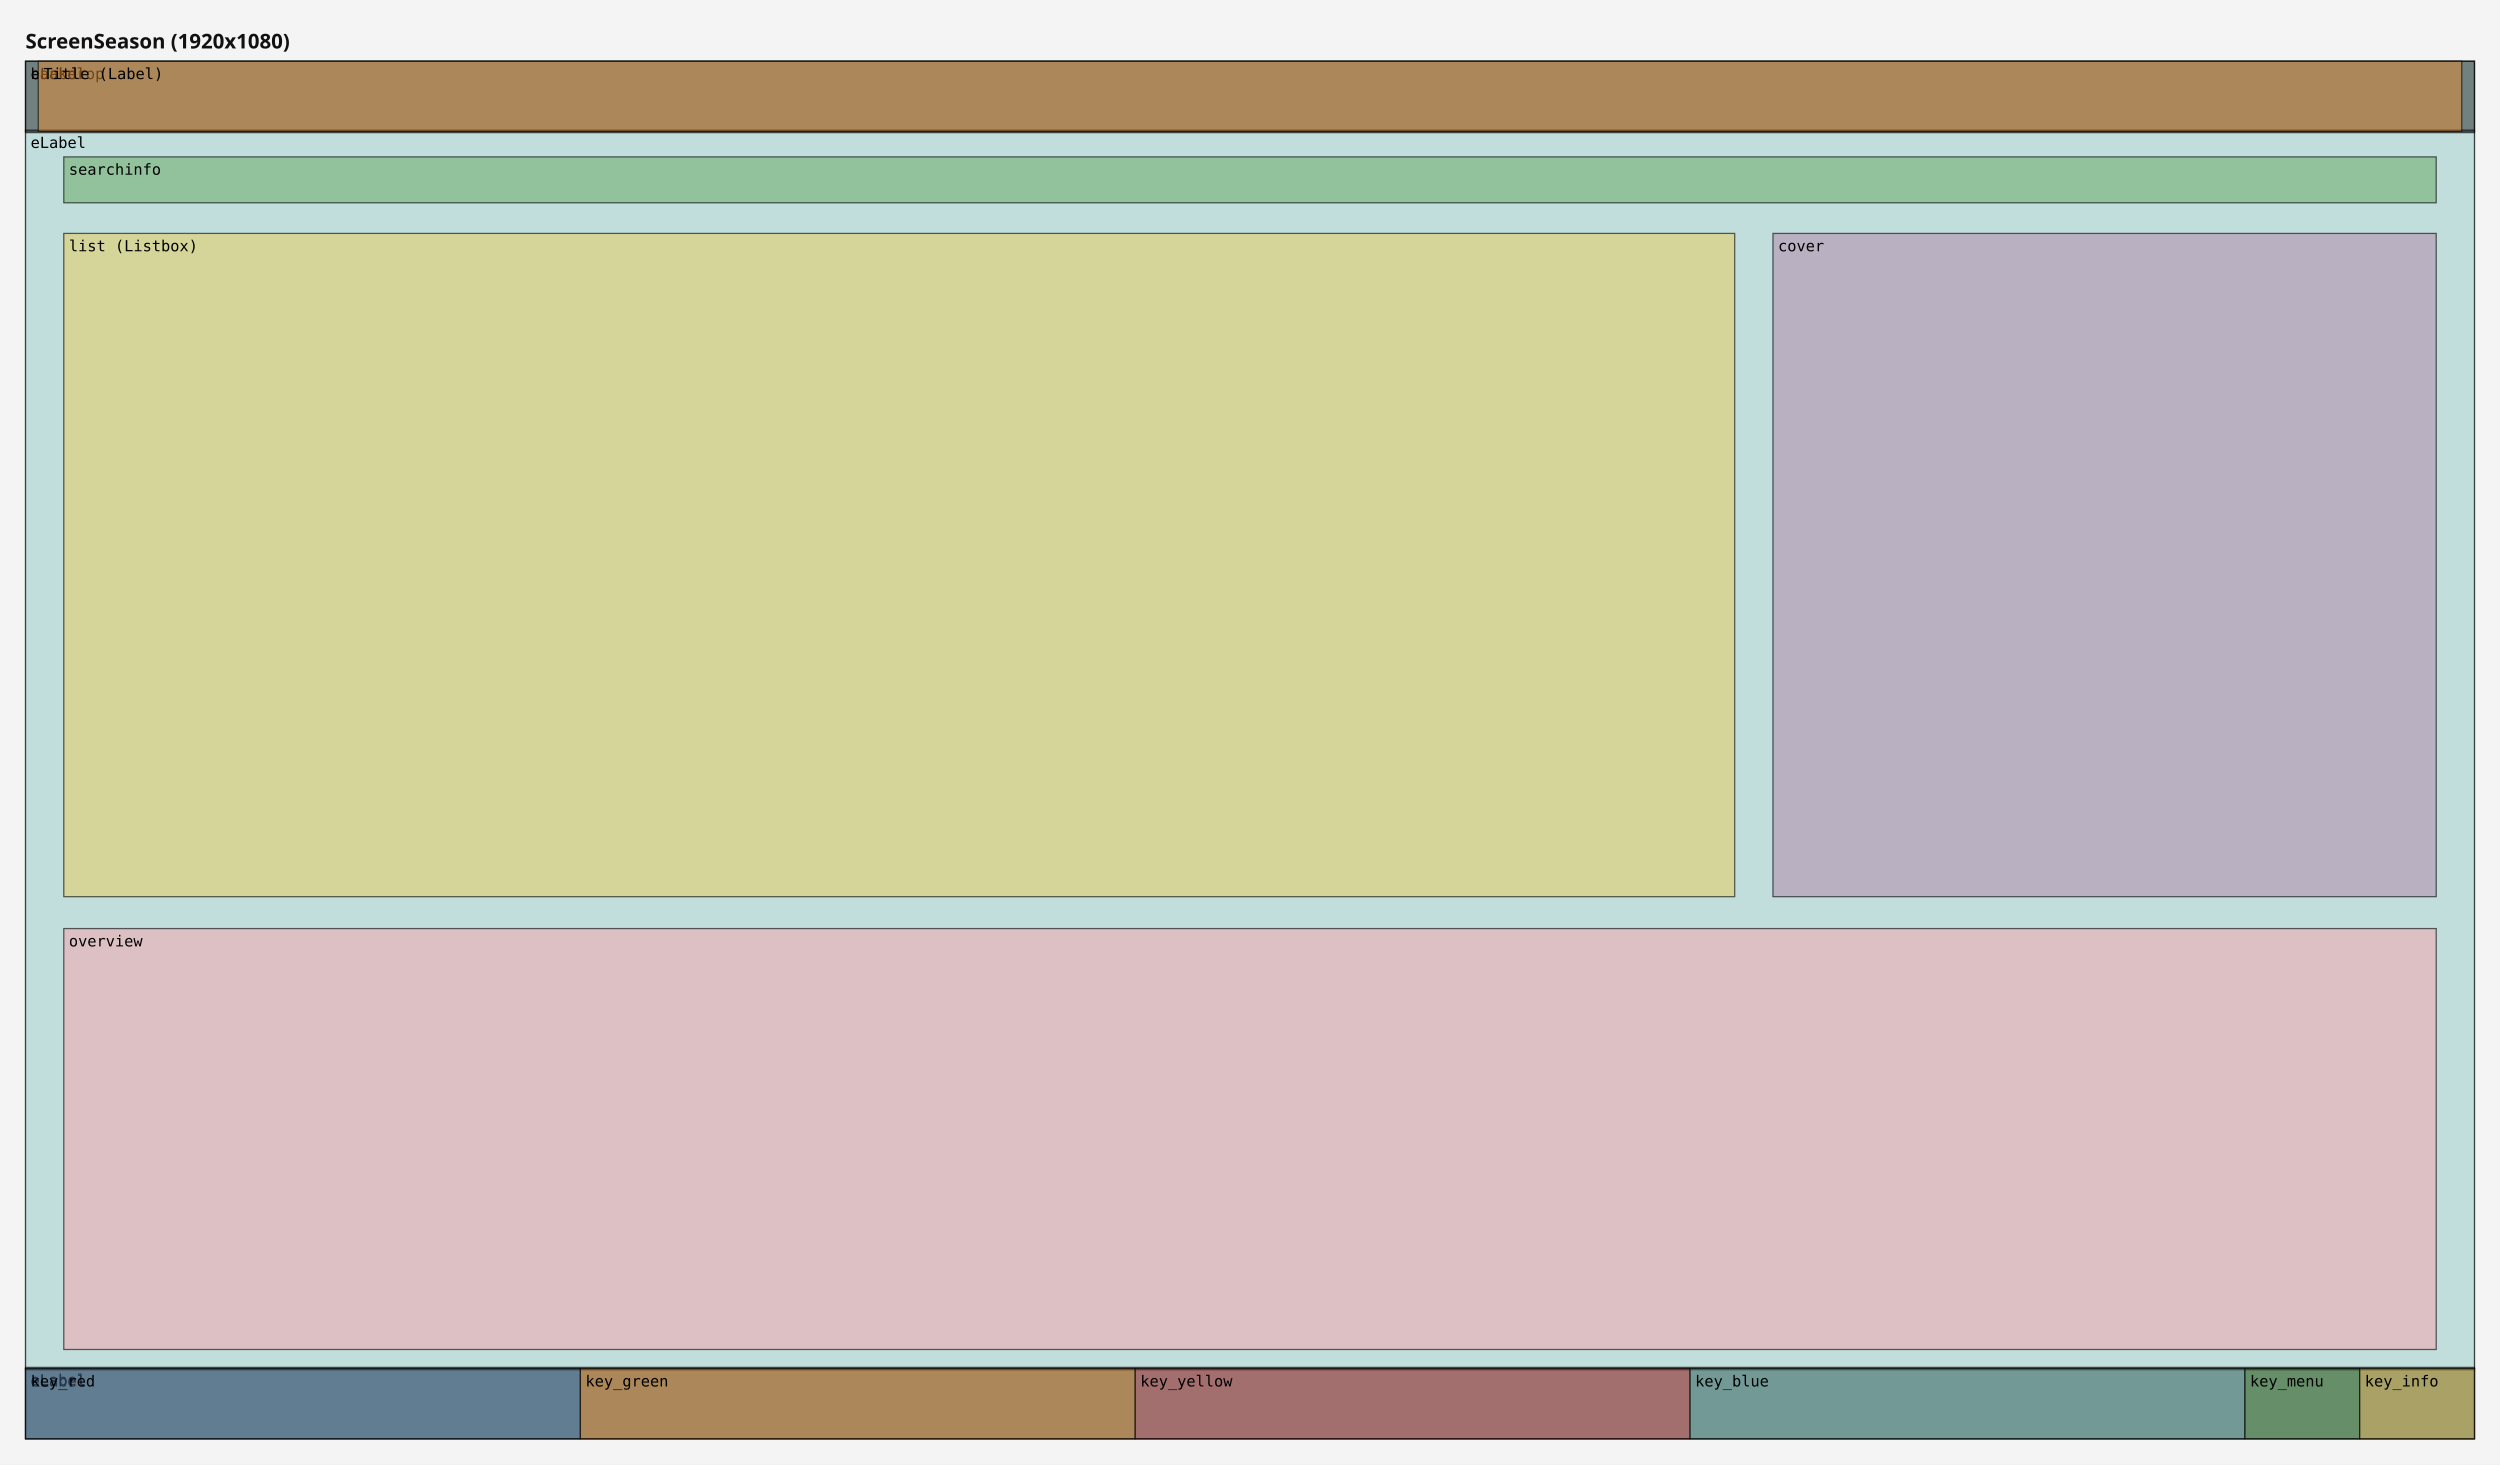
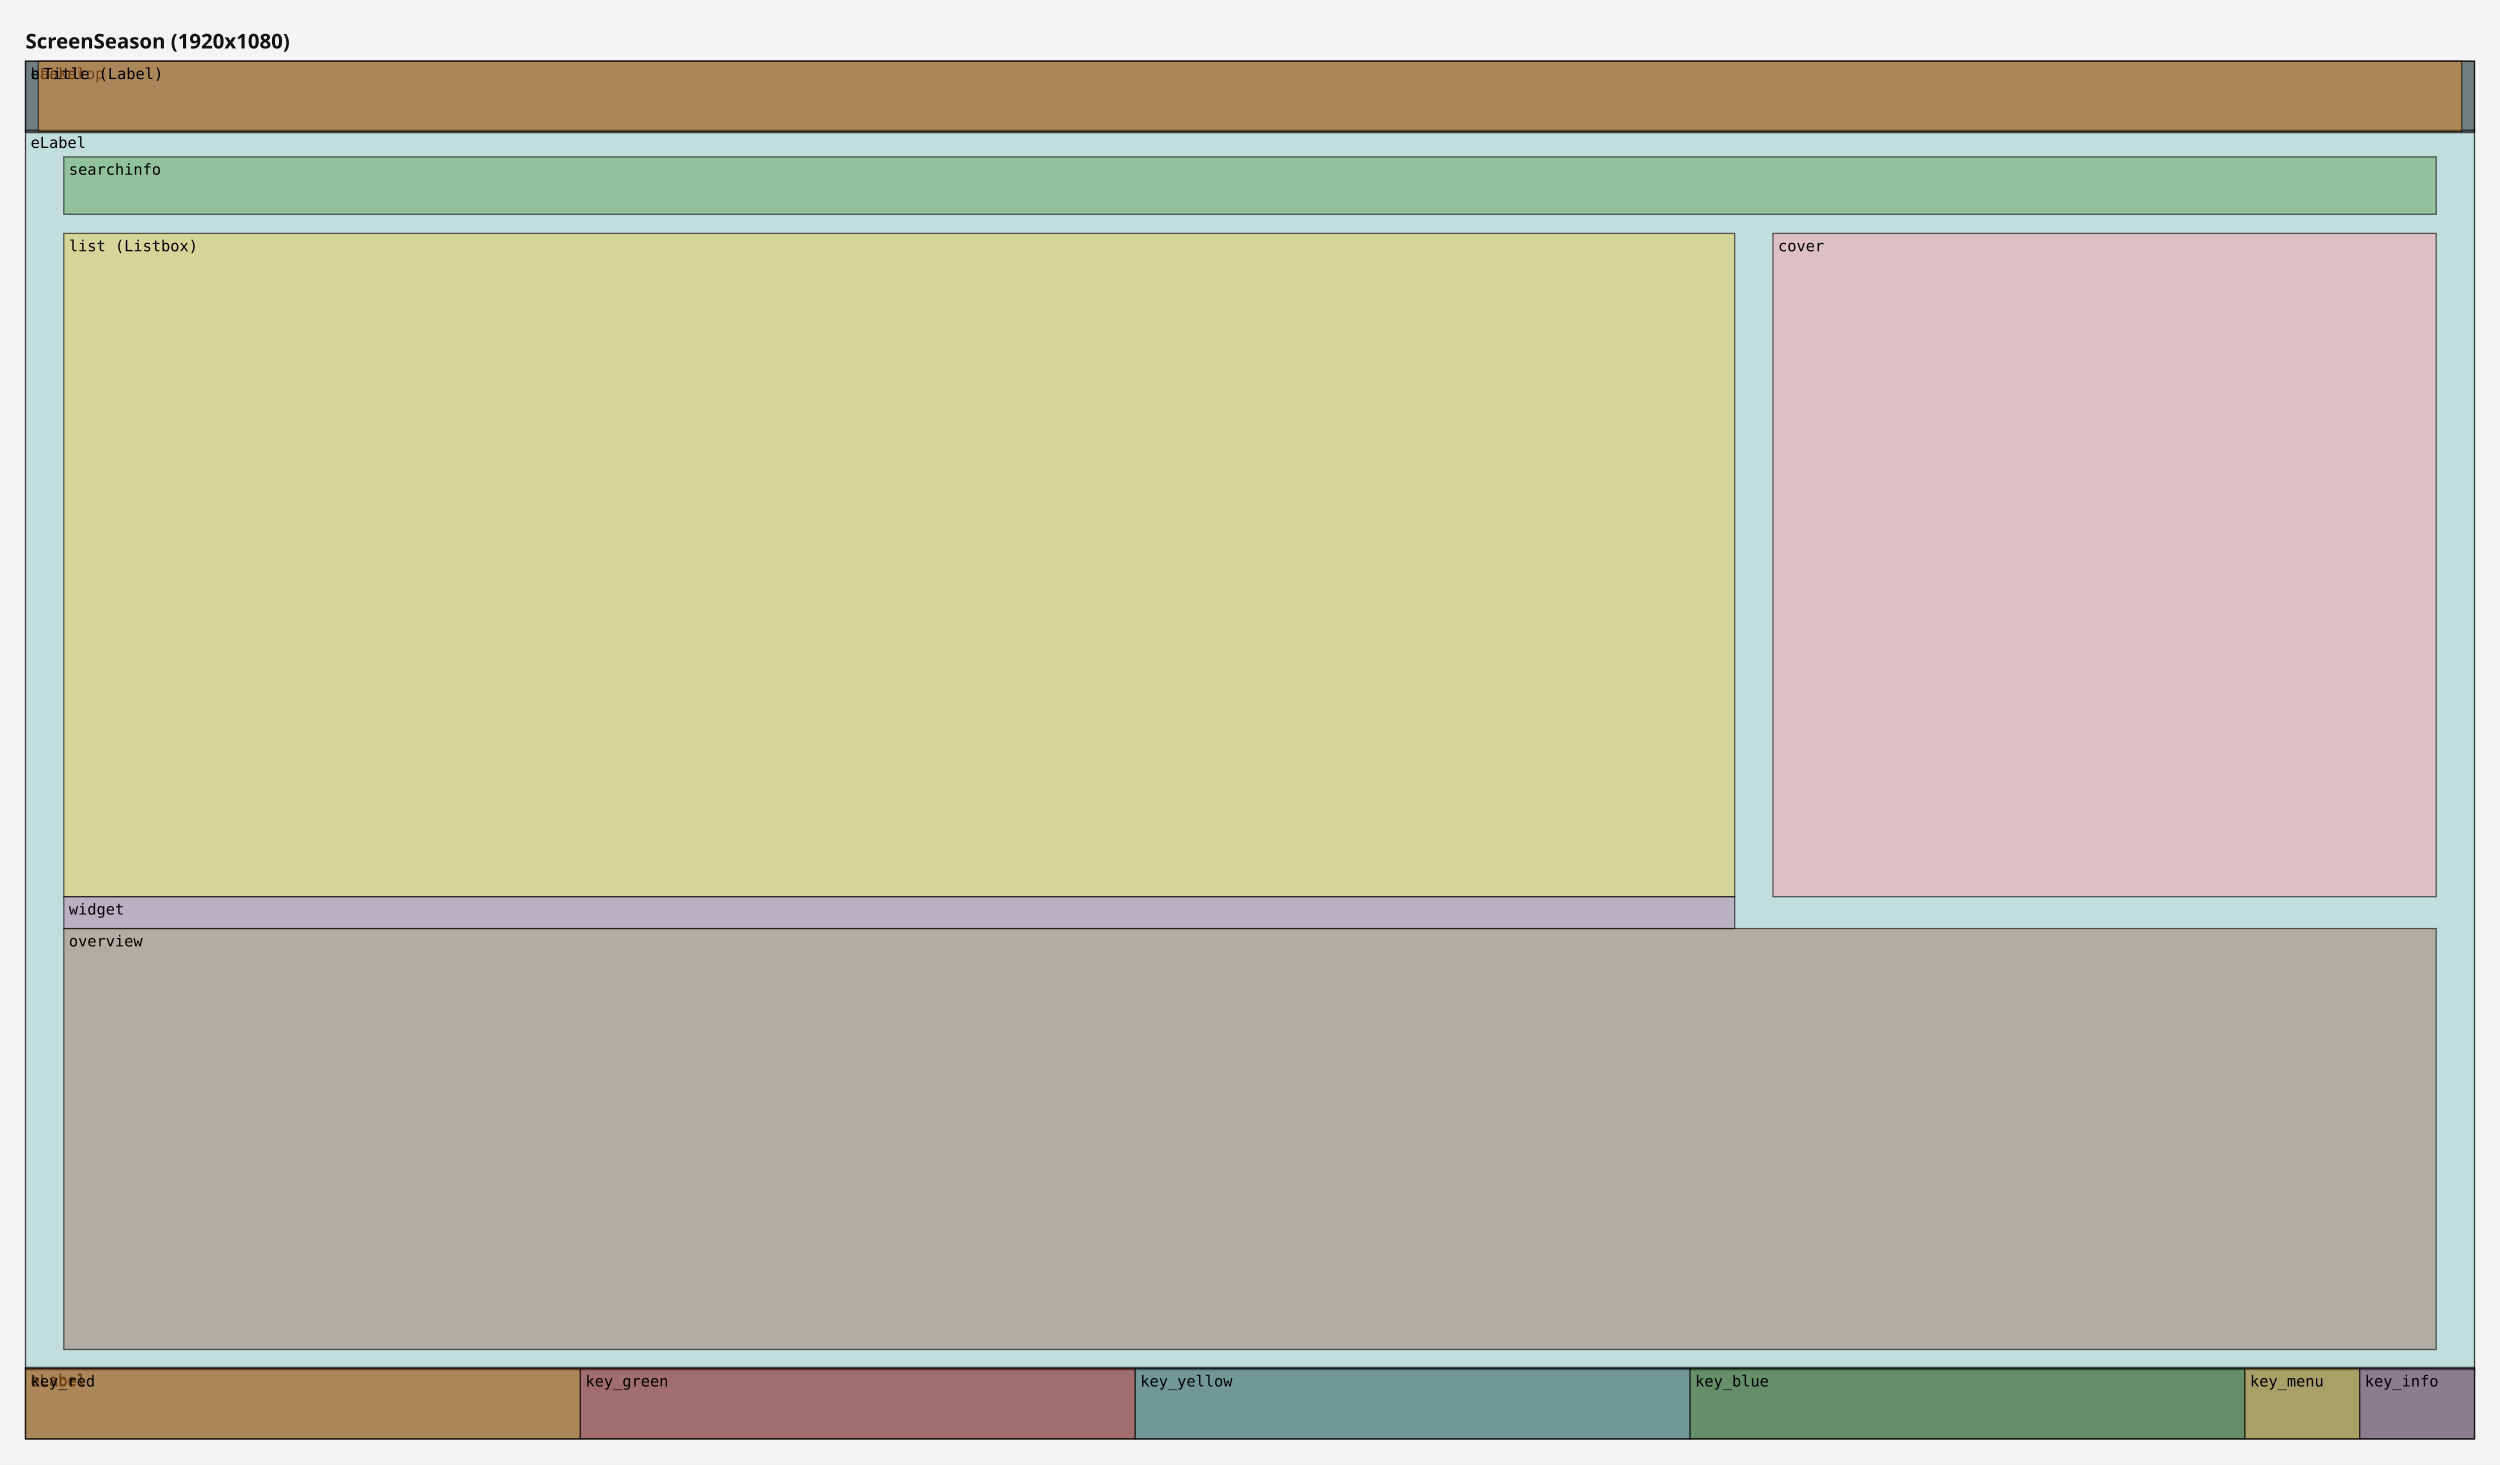
<svg xmlns="http://www.w3.org/2000/svg" width="1960" height="1148" viewBox="0 0 1960 1148">
  <rect x="0" y="0" width="1960" height="1148" fill="#f4f4f4" />
  <text x="20" y="38" font-family="sans-serif" font-size="16" font-weight="bold" fill="#111111">ScreenSeason (1920x1080)</text>
  <g data-screen="0" transform="translate(20,48)">
    <rect x="0" y="0" width="1920" height="1080" fill="#ffffff" stroke="#999999" stroke-width="1" />
    <g>
      <rect data-ref="0:3" x="0" y="0" width="1920" height="1080" fill="#76b7b2" fill-opacity="0.45" stroke="#000000" stroke-opacity="0.6" stroke-width="1" />
      <text x="4" y="14" font-family="monospace" font-size="12" fill="#000000">backdrop</text>
    </g>
    <g>
-       <rect data-ref="0:0" x="0" y="0" width="1920" height="55" fill="#101010" fill-opacity="0.45" stroke="#000000" stroke-opacity="0.6" stroke-width="1" />
+       <rect data-ref="0:0" x="0" y="0" width="1920" height="55" fill="#0e0e0e" fill-opacity="0.45" stroke="#000000" stroke-opacity="0.6" stroke-width="1" />
      <text x="4" y="14" font-family="monospace" font-size="12" fill="#000000">eLabel</text>
    </g>
    <g>
-       <rect data-ref="0:2" x="0" y="54" width="1920" height="2" fill="#404040" fill-opacity="0.45" stroke="#000000" stroke-opacity="0.6" stroke-width="1" />
+       <rect data-ref="0:2" x="0" y="54" width="1920" height="2" fill="#424242" fill-opacity="0.45" stroke="#000000" stroke-opacity="0.6" stroke-width="1" />
      <text x="4" y="68" font-family="monospace" font-size="12" fill="#000000">eLabel</text>
    </g>
    <g>
-       <rect data-ref="0:4" x="30" y="75" width="1860" height="36" fill="#59a14f" fill-opacity="0.45" stroke="#000000" stroke-opacity="0.6" stroke-width="1" />
+       <rect data-ref="0:4" x="30" y="75" width="1860" height="45" fill="#59a14f" fill-opacity="0.45" stroke="#000000" stroke-opacity="0.6" stroke-width="1" />
      <text x="34" y="89" font-family="monospace" font-size="12" fill="#000000">searchinfo</text>
    </g>
    <g>
      <rect data-ref="0:5" x="30" y="135" width="1310" height="520" fill="#edc948" fill-opacity="0.45" stroke="#000000" stroke-opacity="0.6" stroke-width="1" />
      <text x="34" y="149" font-family="monospace" font-size="12" fill="#000000">list (Listbox)</text>
    </g>
    <g>
-       <rect data-ref="0:6" x="1370" y="135" width="520" height="520" fill="#b07aa1" fill-opacity="0.45" stroke="#000000" stroke-opacity="0.6" stroke-width="1" />
+       <rect data-ref="0:6" x="30" y="655" width="1310" height="25" fill="#b07aa1" fill-opacity="0.45" stroke="#000000" stroke-opacity="0.6" stroke-width="1" />
+       <text x="34" y="669" font-family="monospace" font-size="12" fill="#000000">widget</text>
+     </g>
+     <g>
+       <rect data-ref="0:7" x="1370" y="135" width="520" height="520" fill="#ff9da7" fill-opacity="0.45" stroke="#000000" stroke-opacity="0.6" stroke-width="1" />
      <text x="1374" y="149" font-family="monospace" font-size="12" fill="#000000">cover</text>
    </g>
    <g>
-       <rect data-ref="0:7" x="30" y="680" width="1860" height="330" fill="#ff9da7" fill-opacity="0.45" stroke="#000000" stroke-opacity="0.6" stroke-width="1" />
+       <rect data-ref="0:8" x="30" y="680" width="1860" height="330" fill="#9c755f" fill-opacity="0.45" stroke="#000000" stroke-opacity="0.6" stroke-width="1" />
      <text x="34" y="694" font-family="monospace" font-size="12" fill="#000000">overview</text>
    </g>
    <g>
-       <rect data-ref="0:8" x="0" y="1024" width="1920" height="2" fill="#404040" fill-opacity="0.45" stroke="#000000" stroke-opacity="0.6" stroke-width="1" />
+       <rect data-ref="0:9" x="0" y="1024" width="1920" height="2" fill="#424242" fill-opacity="0.45" stroke="#000000" stroke-opacity="0.6" stroke-width="1" />
      <text x="4" y="1038" font-family="monospace" font-size="12" fill="#000000">eLabel</text>
    </g>
    <g>
-       <rect data-ref="0:9" x="0" y="1025" width="1920" height="55" fill="#101010" fill-opacity="0.45" stroke="#000000" stroke-opacity="0.6" stroke-width="1" />
+       <rect data-ref="0:10" x="0" y="1025" width="1920" height="55" fill="#0e0e0e" fill-opacity="0.45" stroke="#000000" stroke-opacity="0.6" stroke-width="1" />
      <text x="4" y="1039" font-family="monospace" font-size="12" fill="#000000">eLabel</text>
    </g>
    <g>
      <rect data-ref="0:1" x="10" y="0" width="1900" height="55" fill="#f28e2b" fill-opacity="0.45" stroke="#000000" stroke-opacity="0.6" stroke-width="1" />
      <text x="14" y="14" font-family="monospace" font-size="12" fill="#000000">Title (Label)</text>
    </g>
    <g>
-       <rect data-ref="0:10" x="0" y="1025" width="435" height="55" fill="#4e79a7" fill-opacity="0.45" stroke="#000000" stroke-opacity="0.6" stroke-width="1" />
+       <rect data-ref="0:11" x="0" y="1025" width="435" height="55" fill="#f28e2b" fill-opacity="0.45" stroke="#000000" stroke-opacity="0.6" stroke-width="1" />
      <text x="4" y="1039" font-family="monospace" font-size="12" fill="#000000">key_red</text>
    </g>
    <g>
-       <rect data-ref="0:11" x="435" y="1025" width="435" height="55" fill="#f28e2b" fill-opacity="0.45" stroke="#000000" stroke-opacity="0.6" stroke-width="1" />
+       <rect data-ref="0:12" x="435" y="1025" width="435" height="55" fill="#e15759" fill-opacity="0.45" stroke="#000000" stroke-opacity="0.6" stroke-width="1" />
      <text x="439" y="1039" font-family="monospace" font-size="12" fill="#000000">key_green</text>
    </g>
    <g>
-       <rect data-ref="0:12" x="870" y="1025" width="435" height="55" fill="#e15759" fill-opacity="0.45" stroke="#000000" stroke-opacity="0.6" stroke-width="1" />
+       <rect data-ref="0:13" x="870" y="1025" width="435" height="55" fill="#76b7b2" fill-opacity="0.45" stroke="#000000" stroke-opacity="0.6" stroke-width="1" />
      <text x="874" y="1039" font-family="monospace" font-size="12" fill="#000000">key_yellow</text>
    </g>
    <g>
-       <rect data-ref="0:13" x="1305" y="1025" width="435" height="55" fill="#76b7b2" fill-opacity="0.45" stroke="#000000" stroke-opacity="0.6" stroke-width="1" />
+       <rect data-ref="0:14" x="1305" y="1025" width="435" height="55" fill="#59a14f" fill-opacity="0.45" stroke="#000000" stroke-opacity="0.6" stroke-width="1" />
      <text x="1309" y="1039" font-family="monospace" font-size="12" fill="#000000">key_blue</text>
    </g>
    <g>
-       <rect data-ref="0:14" x="1740" y="1025" width="90" height="55" fill="#59a14f" fill-opacity="0.45" stroke="#000000" stroke-opacity="0.6" stroke-width="1" />
+       <rect data-ref="0:15" x="1740" y="1025" width="90" height="55" fill="#edc948" fill-opacity="0.45" stroke="#000000" stroke-opacity="0.6" stroke-width="1" />
      <text x="1744" y="1039" font-family="monospace" font-size="12" fill="#000000">key_menu</text>
    </g>
    <g>
-       <rect data-ref="0:15" x="1830" y="1025" width="90" height="55" fill="#edc948" fill-opacity="0.45" stroke="#000000" stroke-opacity="0.6" stroke-width="1" />
+       <rect data-ref="0:16" x="1830" y="1025" width="90" height="55" fill="#b07aa1" fill-opacity="0.45" stroke="#000000" stroke-opacity="0.6" stroke-width="1" />
      <text x="1834" y="1039" font-family="monospace" font-size="12" fill="#000000">key_info</text>
    </g>
  </g>
</svg>
